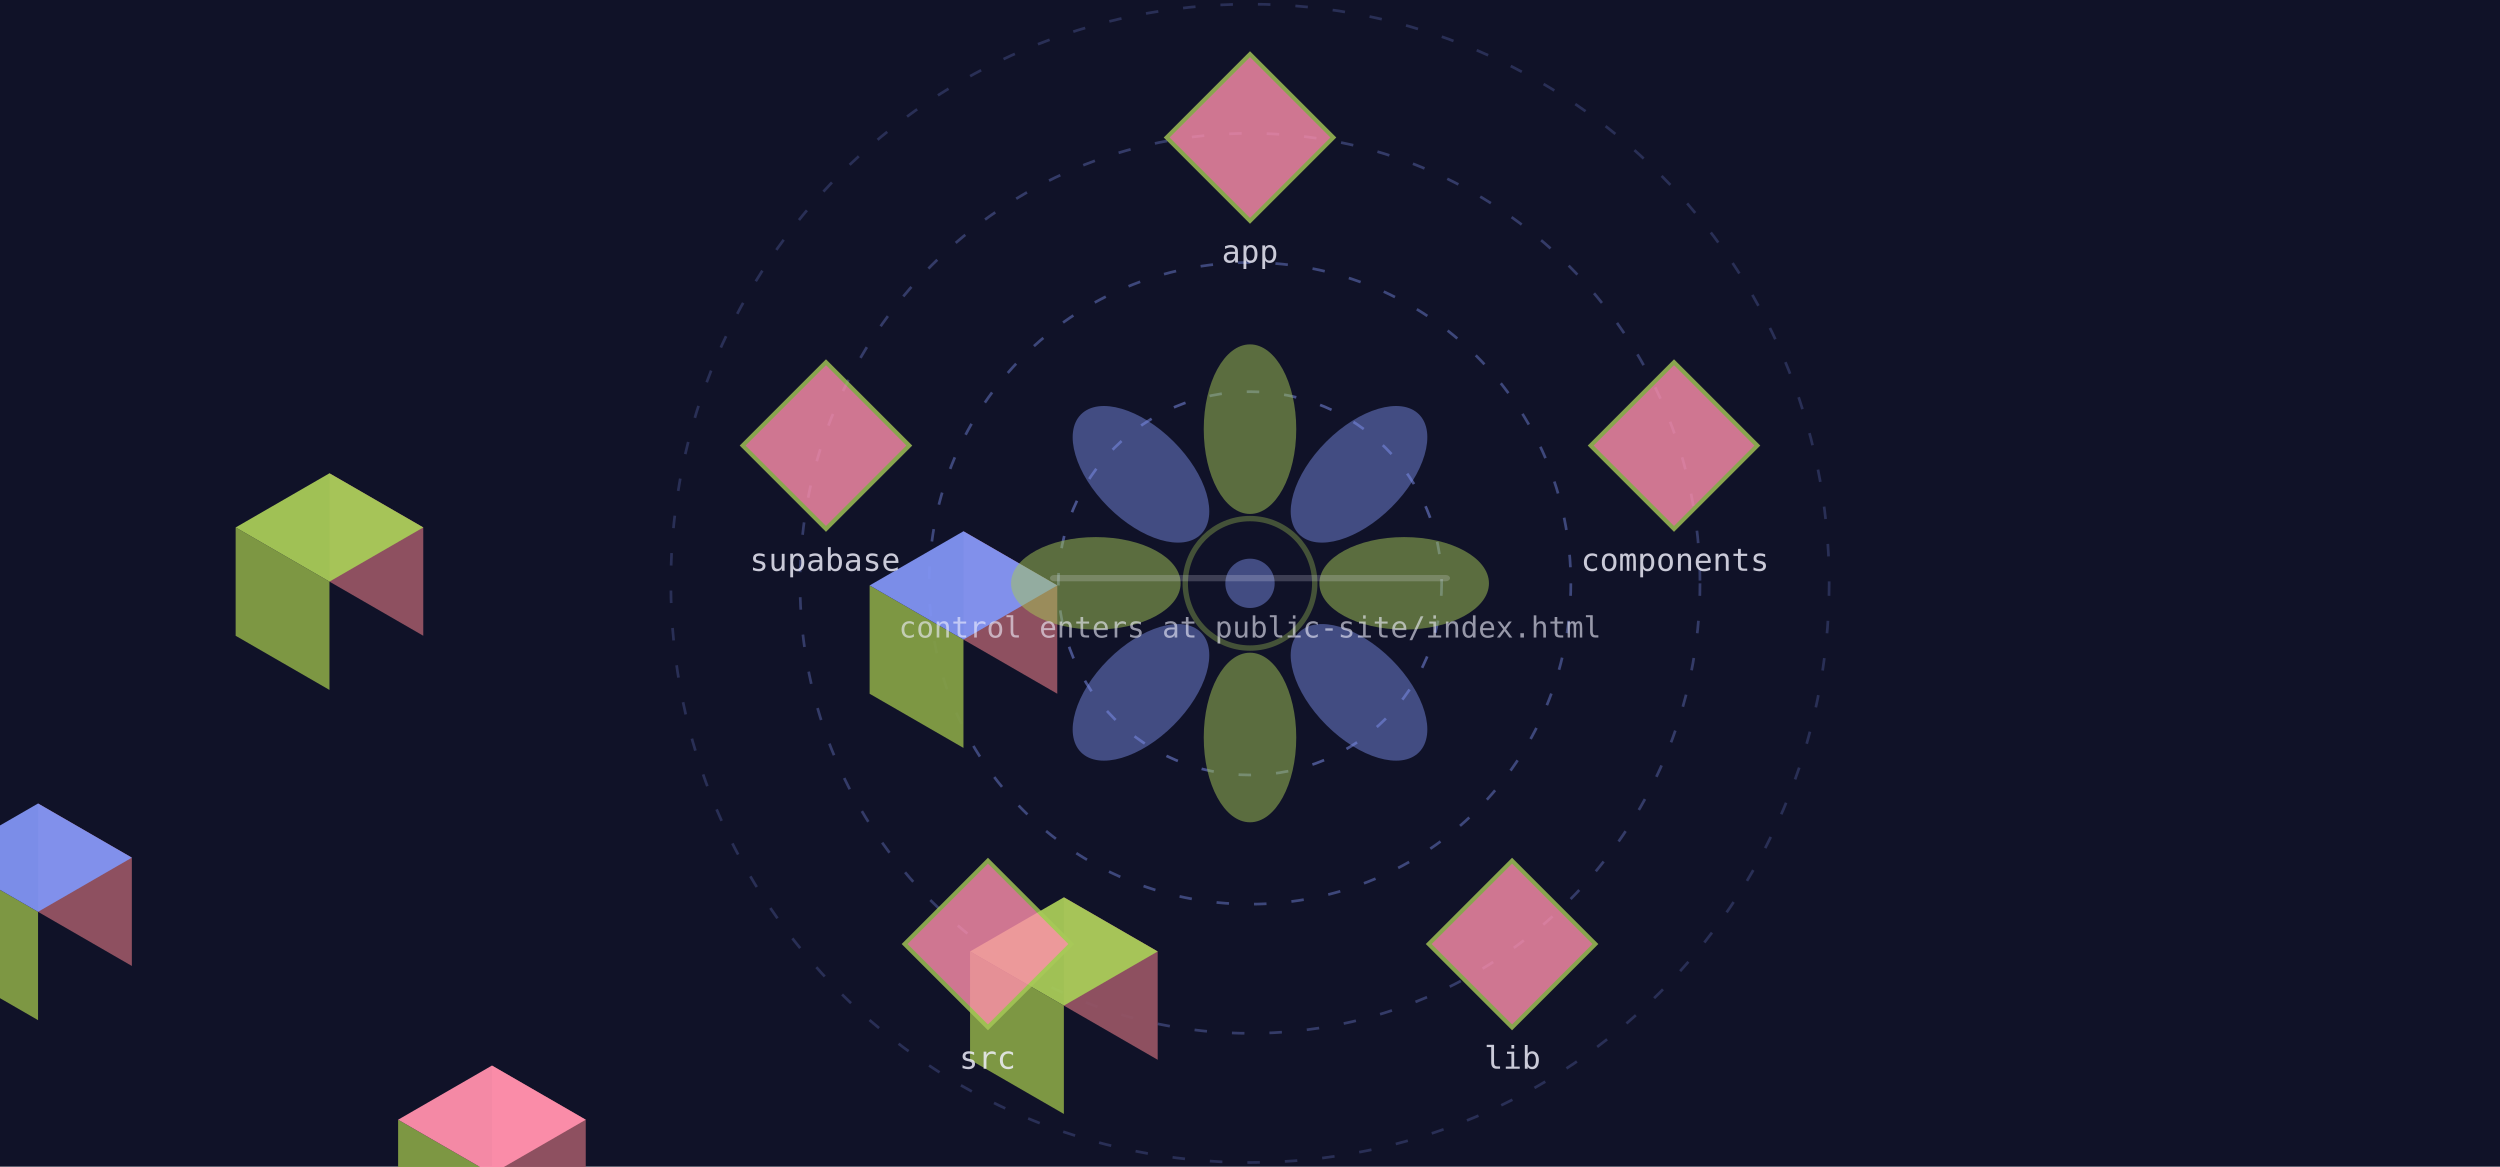
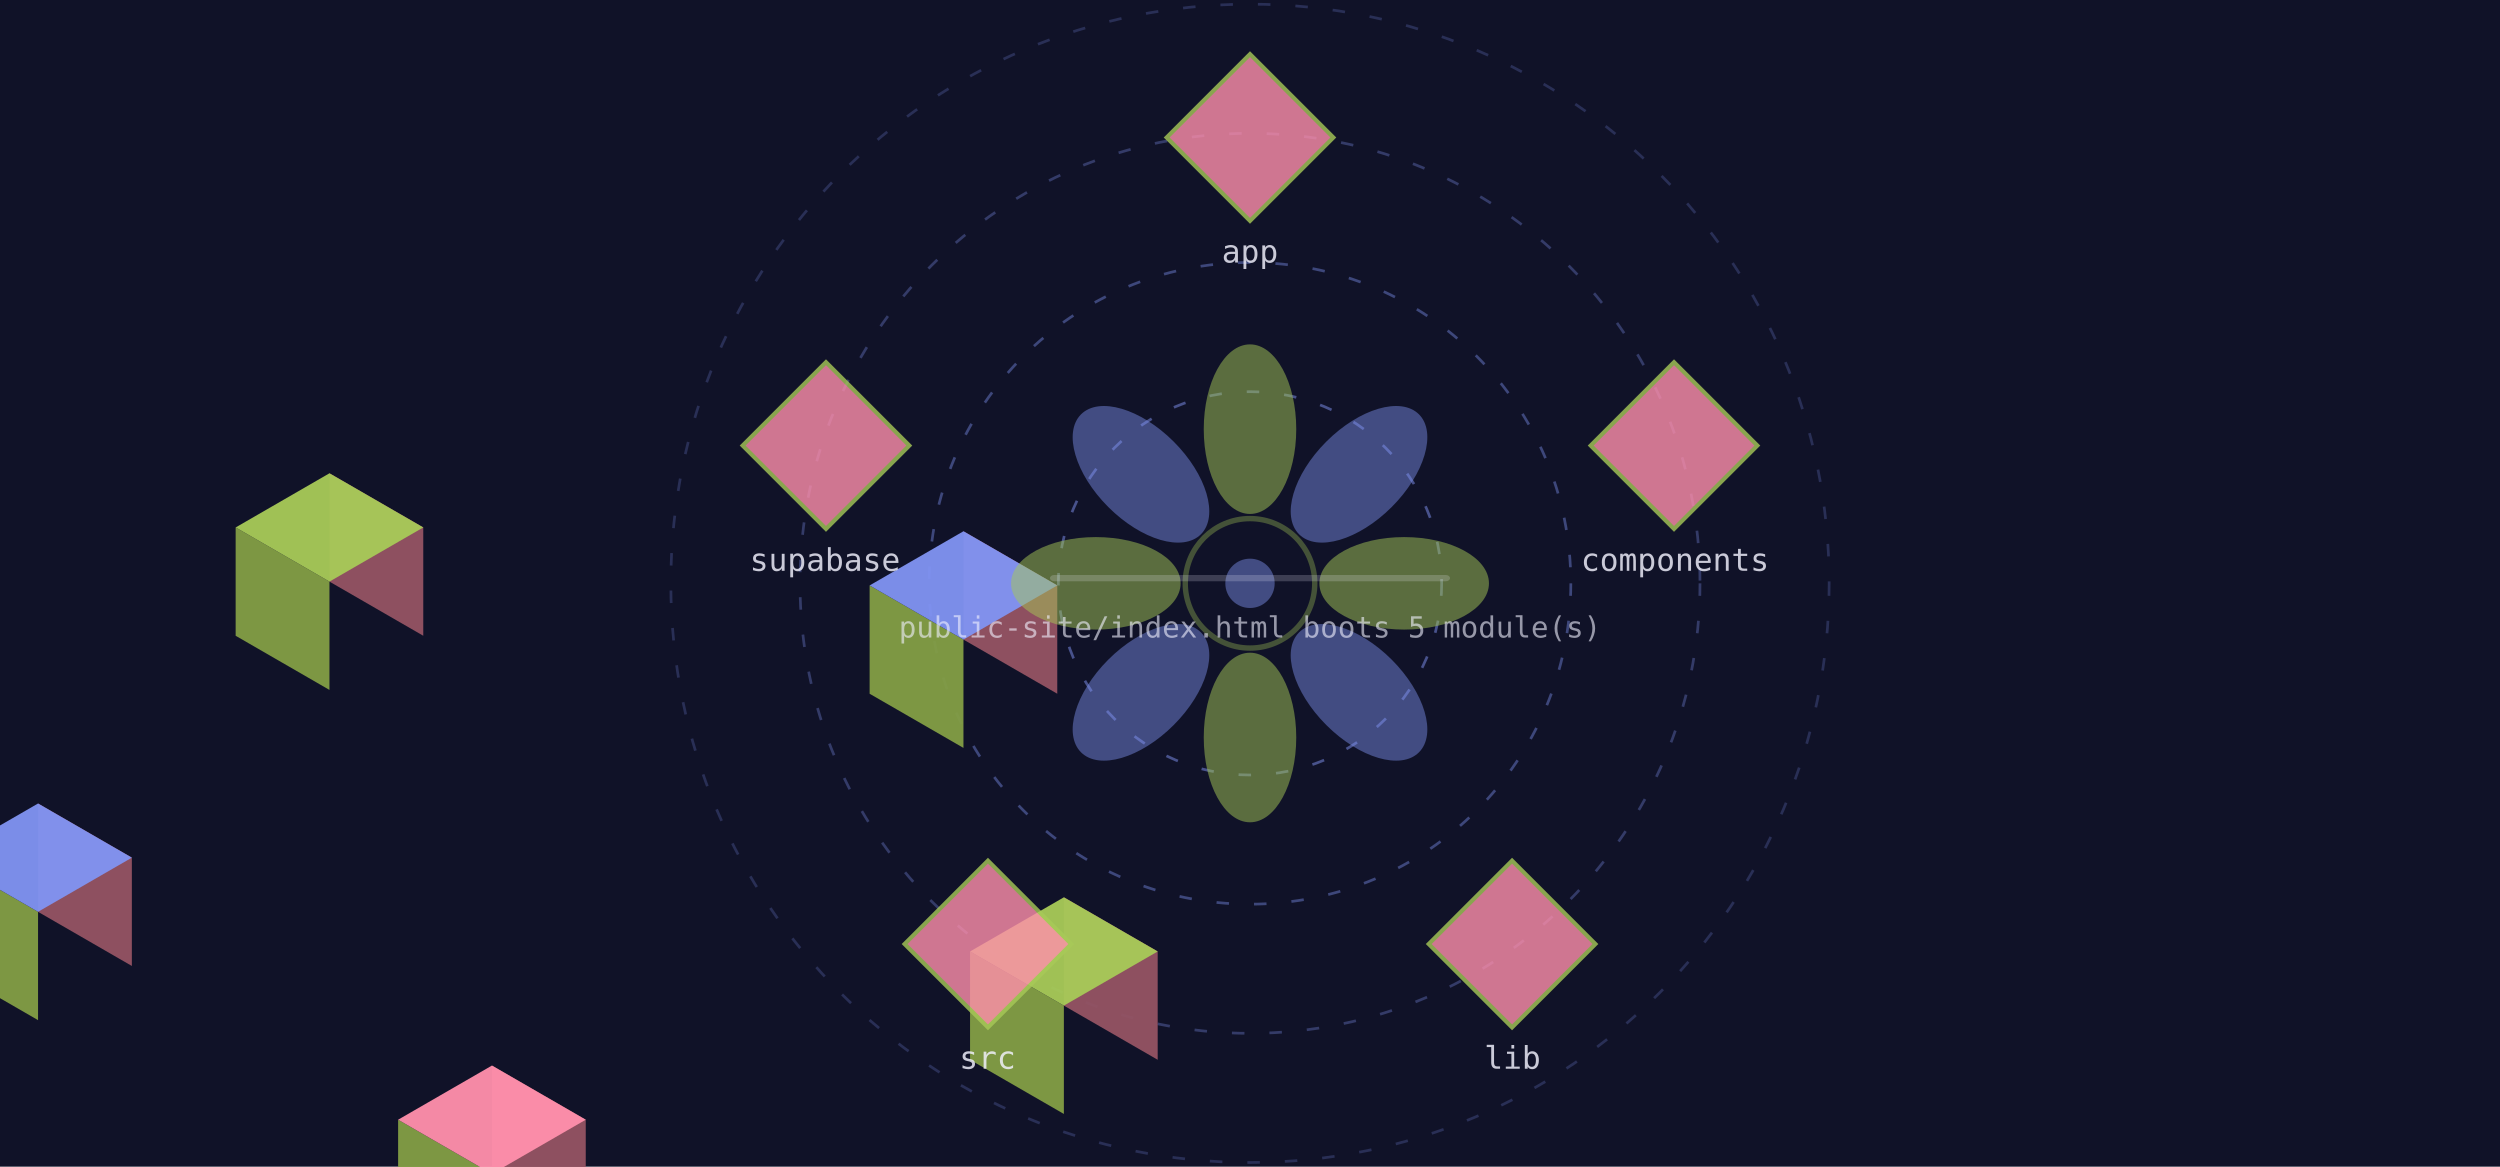
<svg xmlns="http://www.w3.org/2000/svg" viewBox="0 0 1200 560" width="1200" height="560" role="img" aria-label="SoulMayte workflow">
  <rect width="1200" height="560" fill="#101228" />
  <defs>
    <linearGradient id="gk" x1="0" y1="0" x2="1" y2="1">
      <stop offset="0%" stop-color="#8093f1" />
      <stop offset="100%" stop-color="#a7c957" />
    </linearGradient>
  </defs>
  <circle cx="600.00" cy="280.00" r="92.00" fill="none" stroke="rgba(128,147,241,0.500)" stroke-width="1.30" opacity="1.00" stroke-dasharray="6 12" />
  <g>
    <circle cx="600.00" cy="280.00" r="92.00" fill="none" stroke="#ff8fab" stroke-width="2.60" opacity="0.00" />
    <animate attributeName="opacity" values="0;0.85;0" dur="15.9s" begin="0.0s" repeatCount="indefinite" />
  </g>
  <circle cx="600.00" cy="280.00" r="154.00" fill="none" stroke="rgba(128,147,241,0.410)" stroke-width="1.30" opacity="1.00" stroke-dasharray="6 12" />
  <g>
    <circle cx="600.00" cy="280.00" r="154.00" fill="none" stroke="#ff8fab" stroke-width="2.60" opacity="0.00" />
    <animate attributeName="opacity" values="0;0.85;0" dur="15.9s" begin="0.6s" repeatCount="indefinite" />
  </g>
  <circle cx="600.00" cy="280.00" r="216.00" fill="none" stroke="rgba(128,147,241,0.320)" stroke-width="1.30" opacity="1.00" stroke-dasharray="6 12" />
  <g>
    <circle cx="600.00" cy="280.00" r="216.00" fill="none" stroke="#ff8fab" stroke-width="2.60" opacity="0.00" />
    <animate attributeName="opacity" values="0;0.85;0" dur="15.9s" begin="1.2s" repeatCount="indefinite" />
  </g>
  <circle cx="600.00" cy="280.00" r="278.00" fill="none" stroke="rgba(128,147,241,0.230)" stroke-width="1.30" opacity="1.00" stroke-dasharray="6 12" />
  <g>
    <circle cx="600.00" cy="280.00" r="278.00" fill="none" stroke="#ff8fab" stroke-width="2.60" opacity="0.00" />
    <animate attributeName="opacity" values="0;0.85;0" dur="15.9s" begin="1.8s" repeatCount="indefinite" />
  </g>
  <polygon points="462.46,307.00 507.49,333.00 507.49,281.00 462.46,255.00" fill="#945363" opacity="0.95" />
  <polygon points="417.42,333.00 462.46,359.00 462.46,307.00 417.42,281.00" fill="#829d44" opacity="0.95" />
  <polygon points="462.46,255.00 507.49,281.00 462.46,307.00 417.42,281.00" fill="#8093f1" opacity="0.95" />
  <text x="600" y="126" font-family="ui-monospace,Menlo,monospace" font-size="15" fill="rgba(242,242,255,0.820)" text-anchor="middle">app</text>
  <g>
    <polygon points="600.00,26.00 640.00,66.00 600.00,106.00 560.00,66.00" fill="#ff8fab" opacity="0.80" stroke="#a7c957" stroke-width="2" />
    <animate attributeName="opacity" values="0.25;1.0;0.25" dur="15.9s" begin="0.0s" repeatCount="indefinite" />
  </g>
  <polygon points="510.66,482.70 555.69,508.70 555.69,456.70 510.66,430.70" fill="#945363" opacity="0.95" />
  <polygon points="465.62,508.70 510.66,534.70 510.66,482.70 465.62,456.70" fill="#829d44" opacity="0.95" />
  <polygon points="510.66,430.70 555.69,456.70 510.66,482.70 465.62,456.70" fill="#a7c957" opacity="0.95" />
  <text x="804" y="274" font-family="ui-monospace,Menlo,monospace" font-size="15" fill="rgba(242,242,255,0.820)" text-anchor="middle">components</text>
  <g>
    <polygon points="803.53,173.87 843.53,213.87 803.53,253.87 763.53,213.87" fill="#ff8fab" opacity="0.80" stroke="#a7c957" stroke-width="2" />
    <animate attributeName="opacity" values="0.25;1.0;0.25" dur="15.9s" begin="3.18s" repeatCount="indefinite" />
  </g>
  <polygon points="236.13,563.46 281.16,589.46 281.16,537.46 236.13,511.46" fill="#945363" opacity="0.95" />
  <polygon points="191.09,589.46 236.13,615.46 236.13,563.46 191.09,537.46" fill="#829d44" opacity="0.95" />
  <polygon points="236.13,511.46 281.16,537.46 236.13,563.46 191.09,537.46" fill="#ff8fab" opacity="0.95" />
  <text x="726" y="513" font-family="ui-monospace,Menlo,monospace" font-size="15" fill="rgba(242,242,255,0.820)" text-anchor="middle">lib</text>
  <g>
    <polygon points="725.79,413.13 765.79,453.13 725.79,493.13 685.79,453.13" fill="#ff8fab" opacity="0.80" stroke="#a7c957" stroke-width="2" />
    <animate attributeName="opacity" values="0.25;1.0;0.25" dur="15.9s" begin="6.36s" repeatCount="indefinite" />
  </g>
  <polygon points="18.26,437.67 63.29,463.67 63.29,411.67 18.26,385.67" fill="#945363" opacity="0.95" />
  <polygon points="-26.77,463.67 18.26,489.67 18.26,437.67 -26.77,411.67" fill="#829d44" opacity="0.95" />
  <polygon points="18.26,385.67 63.29,411.67 18.26,437.67 -26.77,411.67" fill="#8093f1" opacity="0.95" />
  <text x="474" y="513" font-family="ui-monospace,Menlo,monospace" font-size="15" fill="rgba(242,242,255,0.820)" text-anchor="middle">src</text>
  <g>
    <polygon points="474.21,413.13 514.21,453.13 474.21,493.13 434.21,453.13" fill="#ff8fab" opacity="0.80" stroke="#a7c957" stroke-width="2" />
    <animate attributeName="opacity" values="0.25;1.0;0.25" dur="15.9s" begin="9.54s" repeatCount="indefinite" />
  </g>
  <polygon points="158.14,279.17 203.17,305.17 203.17,253.17 158.14,227.17" fill="#945363" opacity="0.95" />
  <polygon points="113.11,305.17 158.14,331.17 158.14,279.17 113.11,253.17" fill="#829d44" opacity="0.95" />
  <polygon points="158.14,227.17 203.17,253.17 158.14,279.17 113.11,253.17" fill="#a7c957" opacity="0.95" />
  <text x="396" y="274" font-family="ui-monospace,Menlo,monospace" font-size="15" fill="rgba(242,242,255,0.820)" text-anchor="middle">supabase</text>
  <g>
    <polygon points="396.47,173.87 436.47,213.87 396.47,253.87 356.47,213.87" fill="#ff8fab" opacity="0.80" stroke="#a7c957" stroke-width="2" />
    <animate attributeName="opacity" values="0.25;1.0;0.25" dur="15.9s" begin="12.72s" repeatCount="indefinite" />
  </g>
  <ellipse cx="600.00" cy="206.00" rx="22.20" ry="40.70" fill="rgba(167,201,87,0.500)" opacity="1.00" transform="rotate(0.0 600.00 206.00)" />
  <ellipse cx="652.33" cy="227.67" rx="22.20" ry="40.70" fill="rgba(128,147,241,0.450)" opacity="1.00" transform="rotate(45.0 652.33 227.67)" />
  <ellipse cx="674.00" cy="280.00" rx="22.20" ry="40.70" fill="rgba(167,201,87,0.500)" opacity="1.00" transform="rotate(90.0 674.00 280.00)" />
  <ellipse cx="652.33" cy="332.33" rx="22.20" ry="40.70" fill="rgba(128,147,241,0.450)" opacity="1.00" transform="rotate(135.0 652.33 332.33)" />
  <ellipse cx="600.00" cy="354.00" rx="22.20" ry="40.70" fill="rgba(167,201,87,0.500)" opacity="1.00" transform="rotate(180.0 600.00 354.00)" />
  <ellipse cx="547.67" cy="332.33" rx="22.20" ry="40.70" fill="rgba(128,147,241,0.450)" opacity="1.00" transform="rotate(225.0 547.67 332.33)" />
  <ellipse cx="526.00" cy="280.00" rx="22.20" ry="40.70" fill="rgba(167,201,87,0.500)" opacity="1.00" transform="rotate(270.0 526.00 280.00)" />
  <ellipse cx="547.67" cy="227.67" rx="22.20" ry="40.70" fill="rgba(128,147,241,0.450)" opacity="1.00" transform="rotate(315.0 547.67 227.67)" />
  <circle cx="600.00" cy="280.00" r="31.08" fill="none" stroke="rgba(167,201,87,0.500)" stroke-width="2.59" opacity="0.70" />
  <circle cx="600.00" cy="280.00" r="11.84" fill="rgba(128,147,241,0.450)" opacity="1.00" />
  <rect x="504.00" y="276.00" width="192.00" height="3.00" rx="2.00" fill="rgba(242,242,255,0.200)" opacity="1.00" />
-   <text x="600" y="306" font-family="ui-monospace,Menlo,monospace" font-size="14" fill="rgba(242,242,255,0.600)" text-anchor="middle">control enters at public-site/index.html</text>
+   <text x="600" y="306" font-family="ui-monospace,Menlo,monospace" font-size="14" fill="rgba(242,242,255,0.600)" text-anchor="middle">public-site/index.html boots 5 module(s)</text>
</svg>
